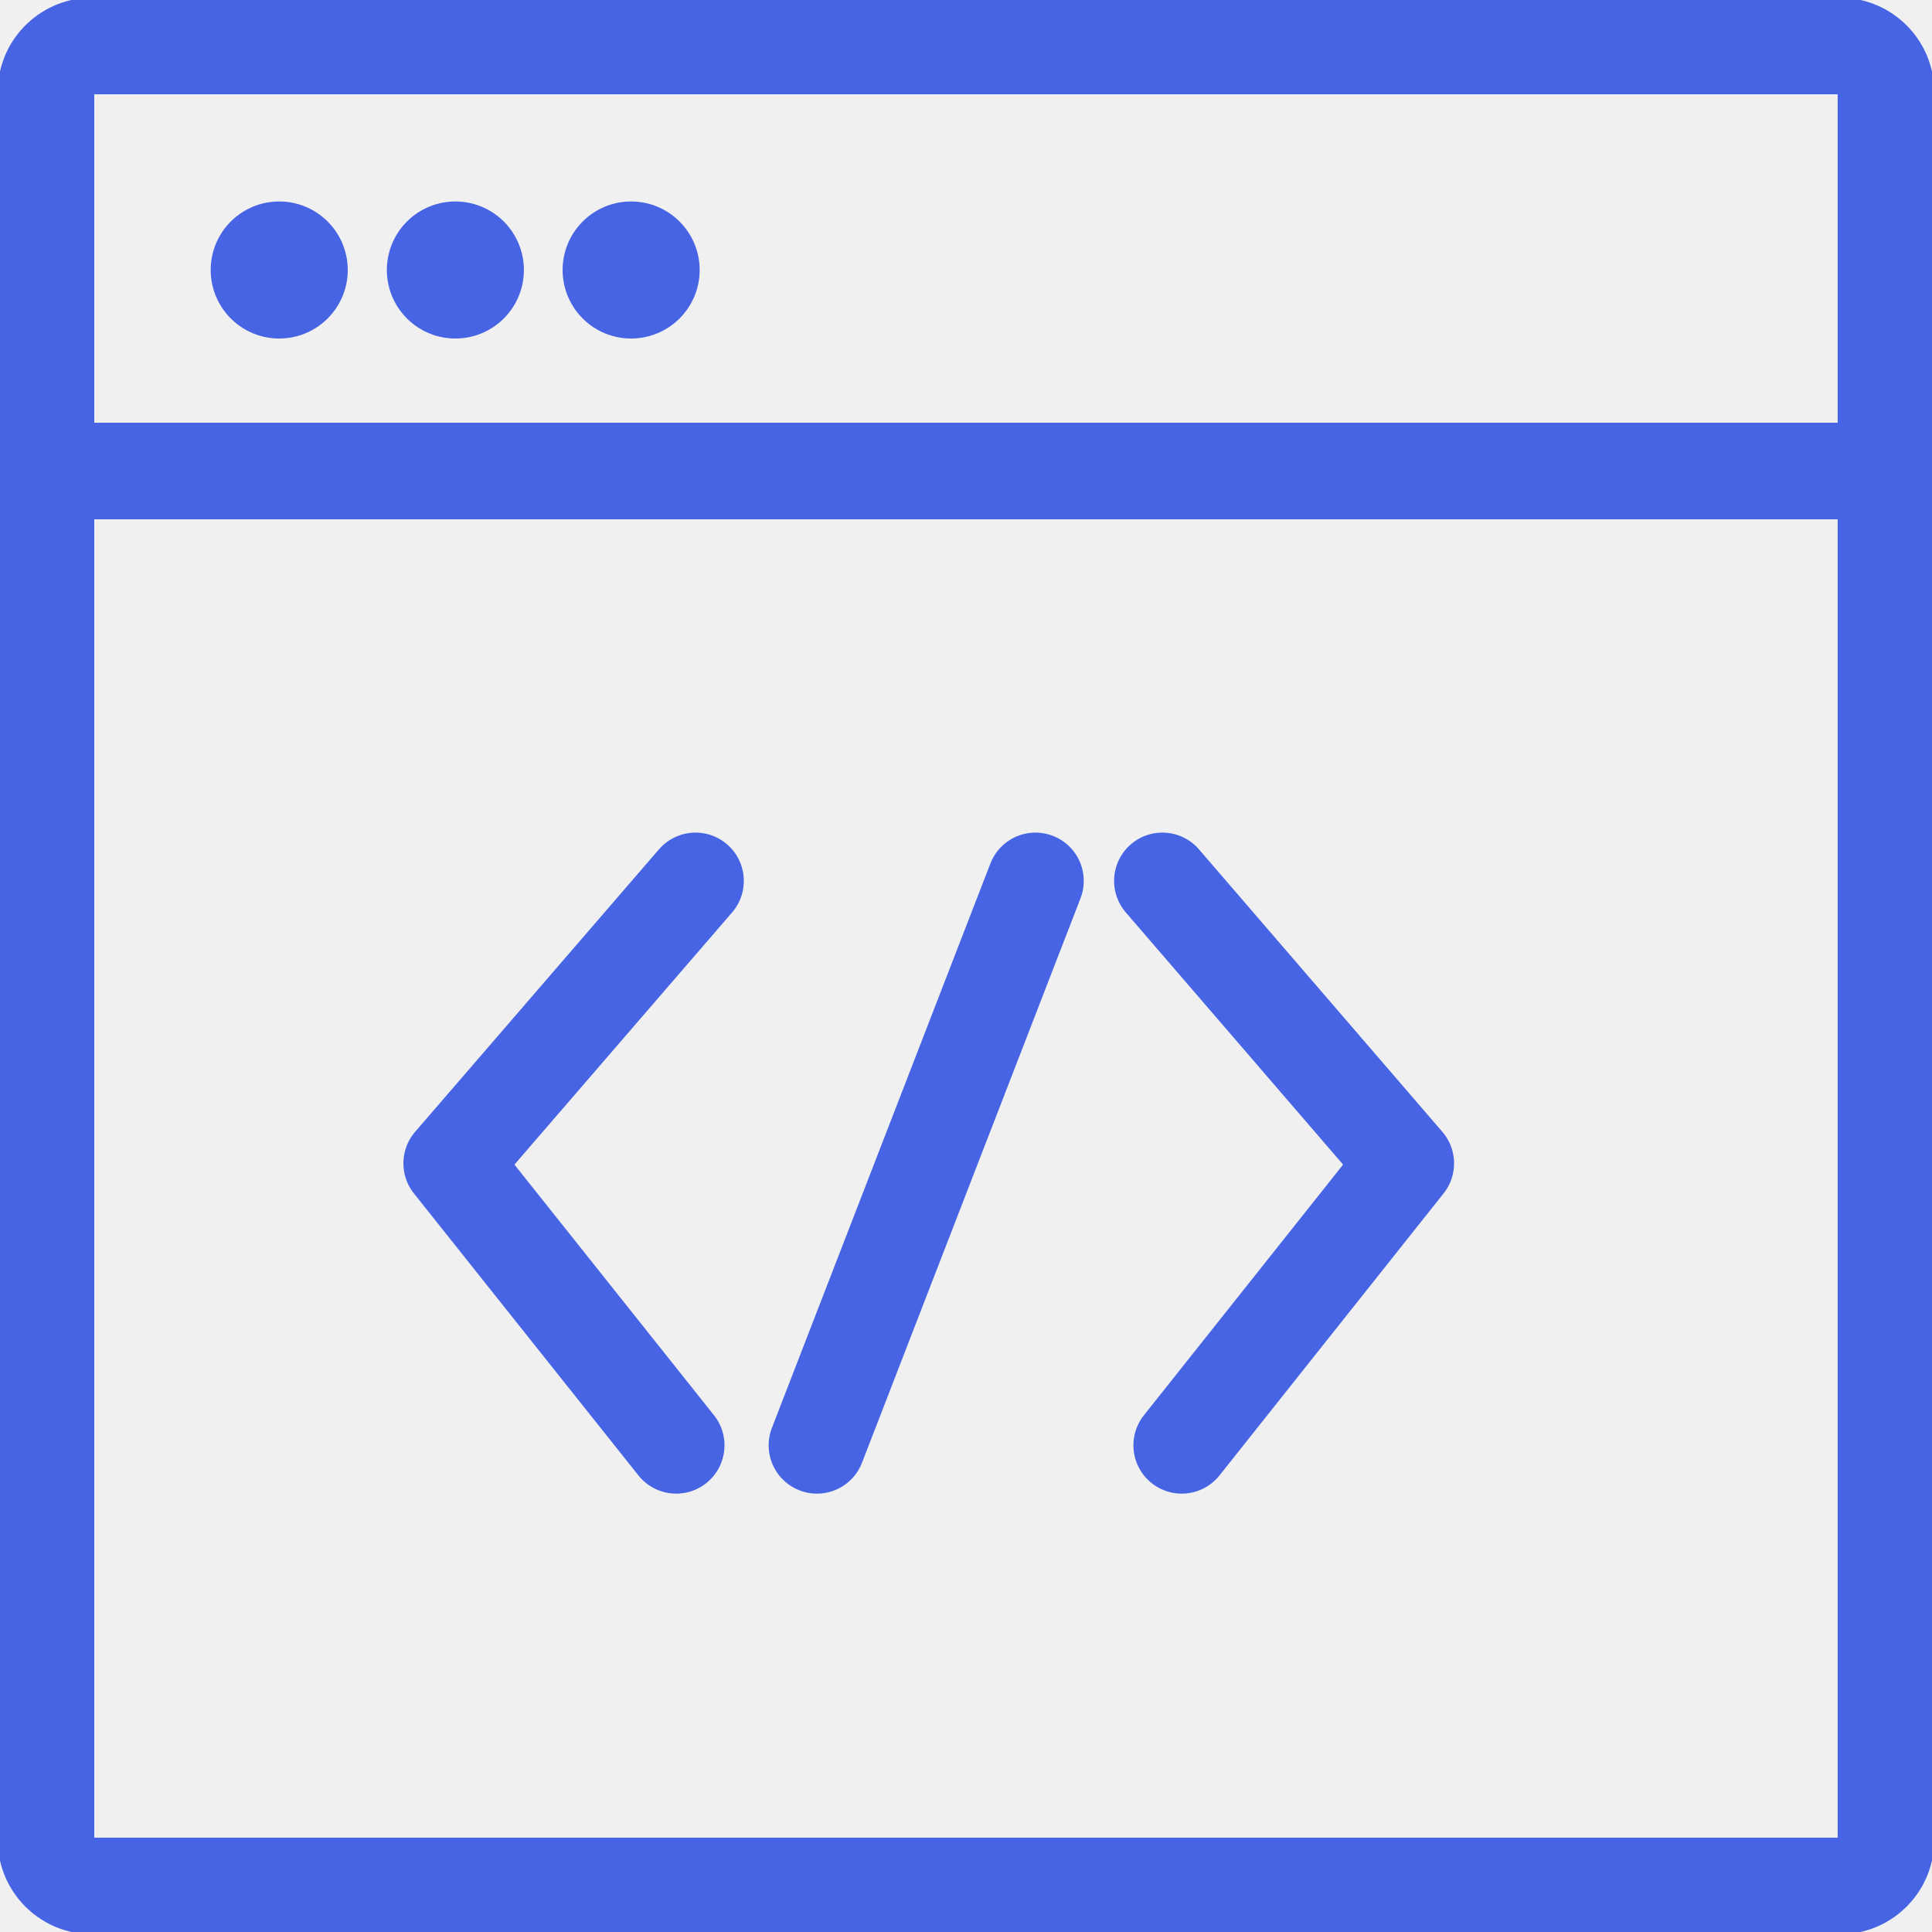
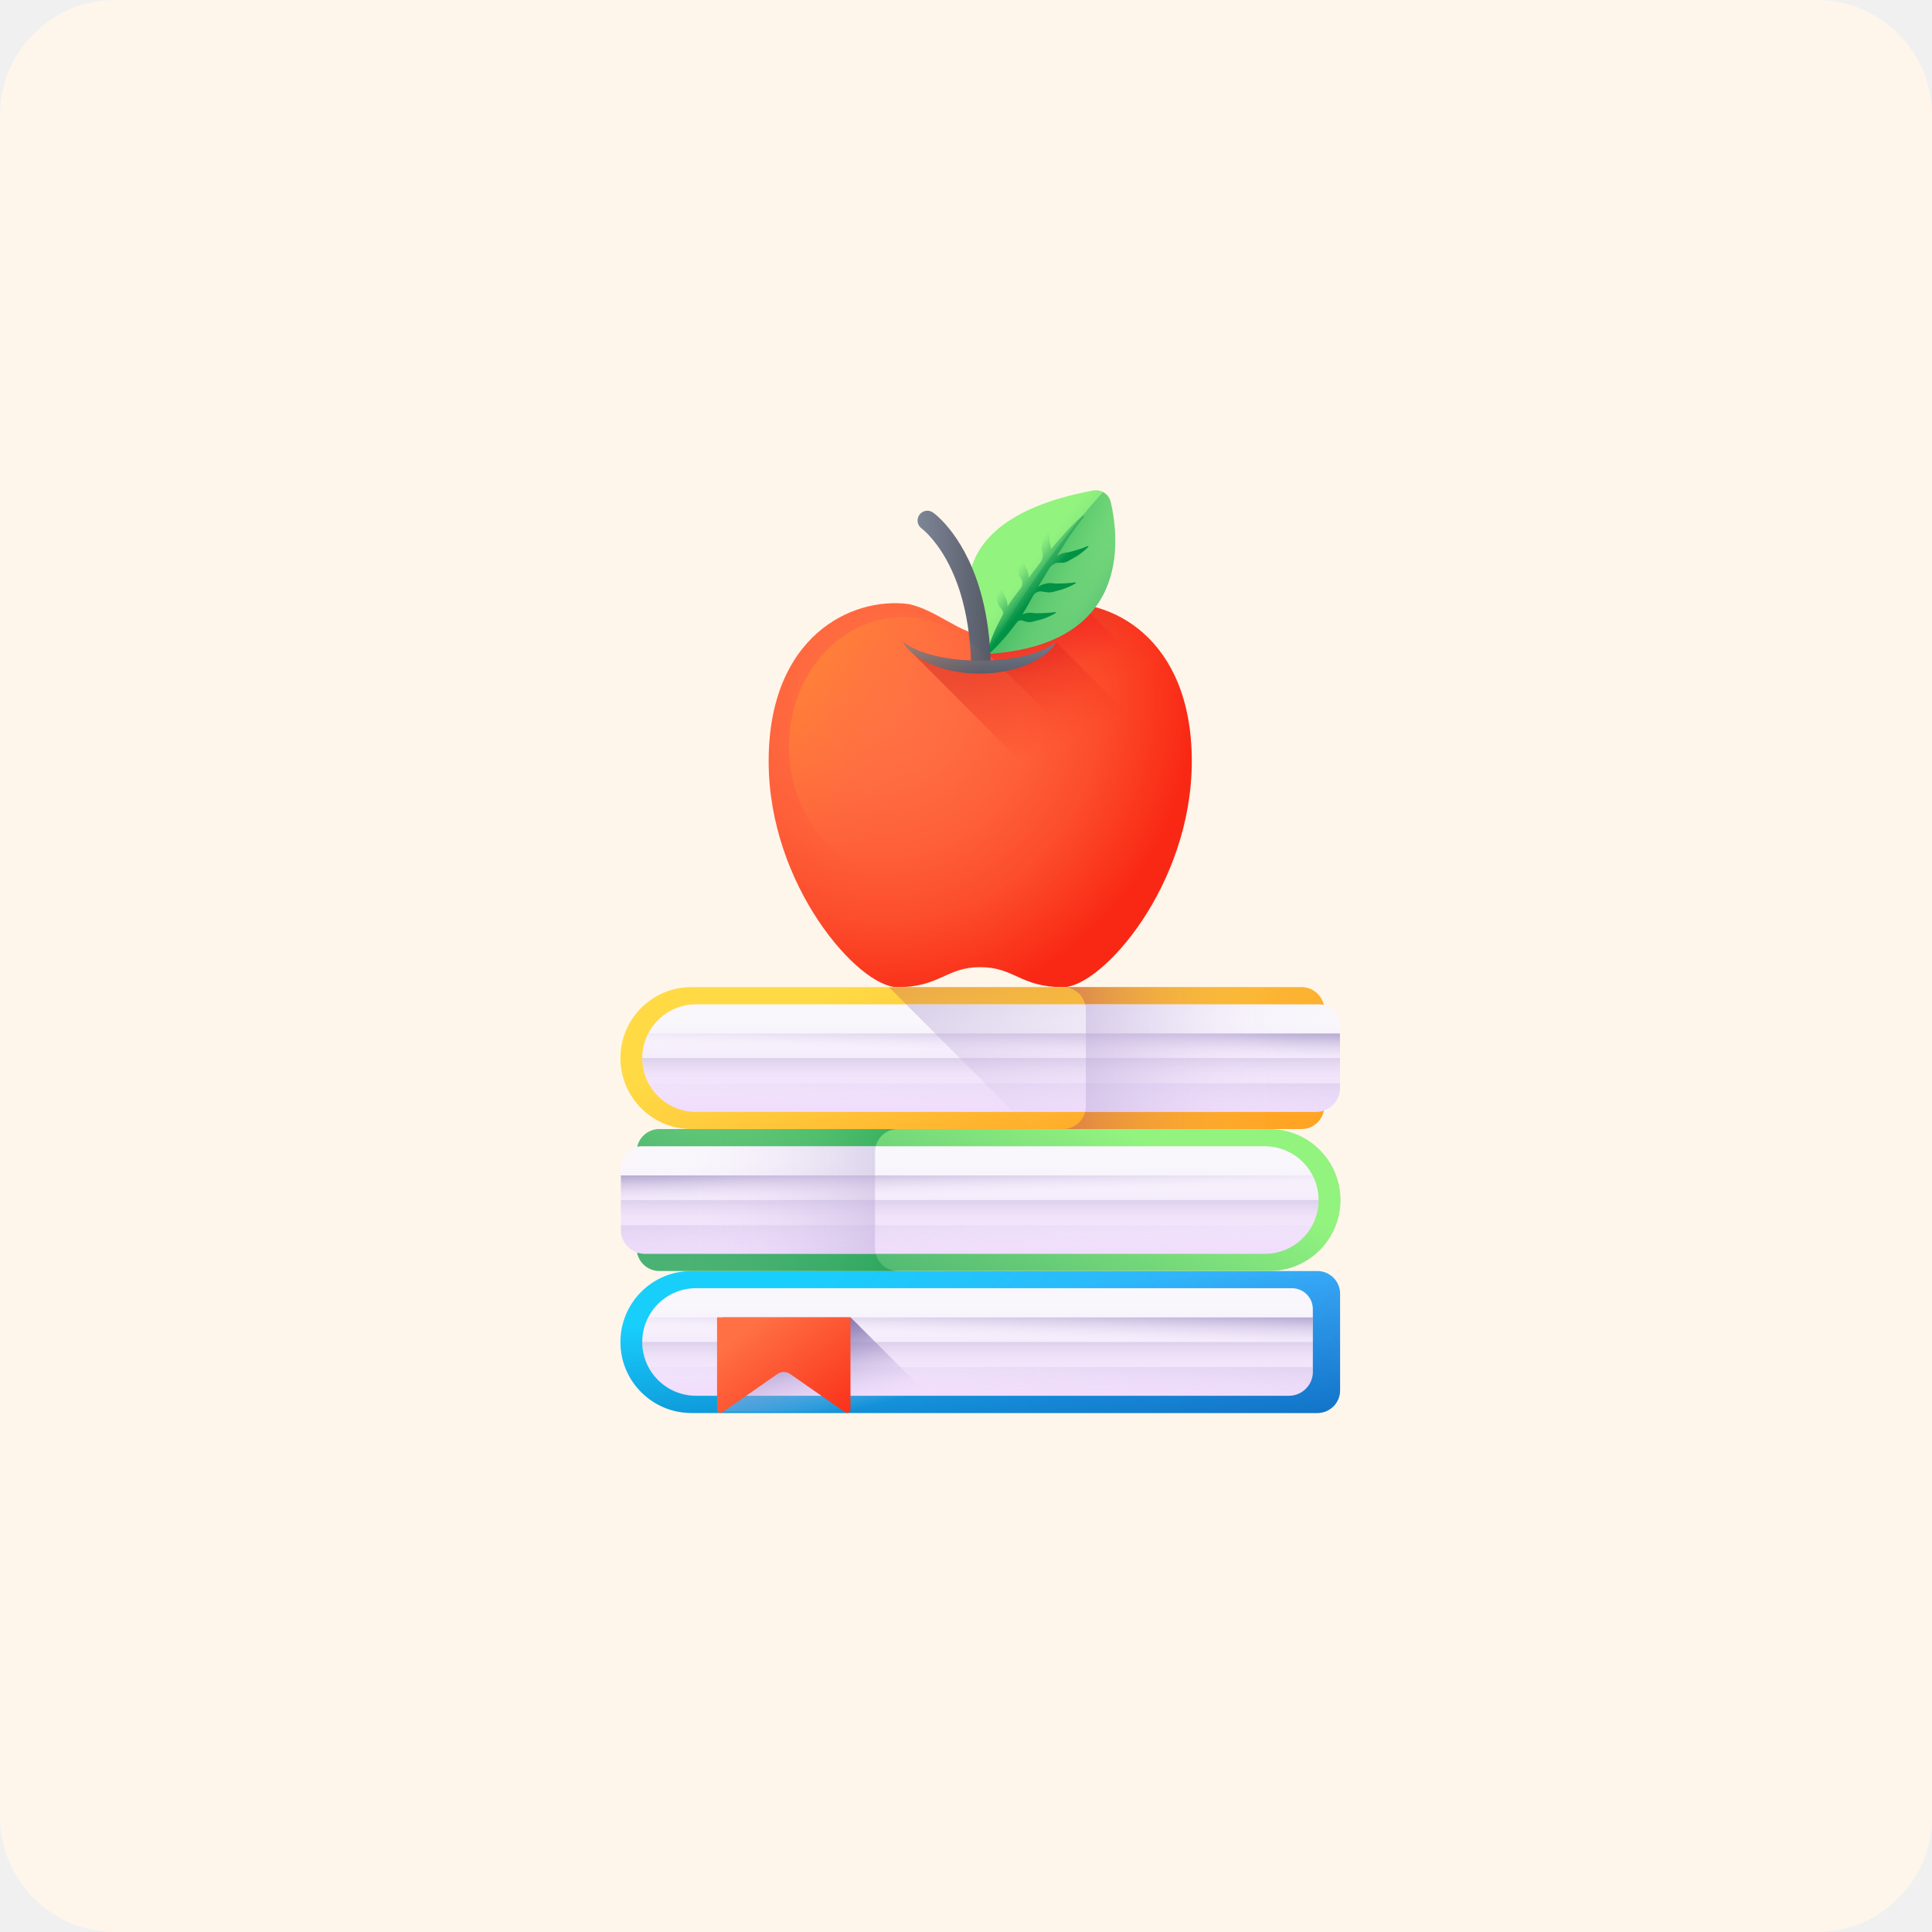
- <svg xmlns="http://www.w3.org/2000/svg" width="40" height="40" viewBox="0 0 40 40" fill="none" data-inject-url="https://edublink.html.devsblink.com/assets/images/animated-svg-icons/off-campus-programs.svg" class="svgInject">
-   <path d="M38.095 39.047H1.905C1.381 39.047 0.952 38.619 0.952 38.095V1.905C0.952 1.381 1.381 0.952 1.905 0.952H38.095C38.619 0.952 39.047 1.381 39.047 1.905V38.095C39.047 38.619 38.619 39.047 38.095 39.047Z" stroke="#4664e4" stroke-width="2" stroke-miterlimit="10" style="stroke-dasharray: 151, 153; stroke-dashoffset: 0;" />
-   <path d="M0.952 9.752H39.047" stroke="#4664e4" stroke-width="2" stroke-miterlimit="10" style="stroke-dasharray: 39, 41; stroke-dashoffset: 0;" />
-   <path d="M14.4 18.238L9.352 24.086L14 29.924" stroke="#4664e4" stroke-width="2" stroke-miterlimit="10" stroke-linecap="round" stroke-linejoin="round" style="stroke-dasharray: 16, 18; stroke-dashoffset: 0;" />
-   <path d="M24.066 18.238L29.105 24.086L24.466 29.924" stroke="#4664e4" stroke-width="2" stroke-miterlimit="10" stroke-linecap="round" stroke-linejoin="round" style="stroke-dasharray: 16, 18; stroke-dashoffset: 0;" />
-   <path d="M21.438 18.238L16.914 29.924" stroke="#4664e4" stroke-width="2" stroke-miterlimit="10" stroke-linecap="round" stroke-linejoin="round" style="stroke-dasharray: 13, 15; stroke-dashoffset: 0;" />
-   <path d="M5.781 6.009C6.012 6.009 6.2 5.821 6.2 5.59C6.2 5.359 6.012 5.171 5.781 5.171C5.549 5.171 5.362 5.359 5.362 5.59C5.362 5.821 5.549 6.009 5.781 6.009Z" stroke="#4664e4" stroke-width="2" stroke-miterlimit="10" stroke-linecap="round" stroke-linejoin="round" style="stroke-dasharray: 3, 5; stroke-dashoffset: 0;" />
-   <path d="M9.428 6.009C9.66 6.009 9.847 5.821 9.847 5.59C9.847 5.359 9.66 5.171 9.428 5.171C9.197 5.171 9.009 5.359 9.009 5.59C9.009 5.821 9.197 6.009 9.428 6.009Z" stroke="#4664e4" stroke-width="2" stroke-miterlimit="10" stroke-linecap="round" stroke-linejoin="round" style="stroke-dasharray: 3, 5; stroke-dashoffset: 0;" />
-   <path d="M13.066 6.009C13.298 6.009 13.486 5.821 13.486 5.59C13.486 5.359 13.298 5.171 13.066 5.171C12.835 5.171 12.648 5.359 12.648 5.59C12.648 5.821 12.835 6.009 13.066 6.009Z" stroke="#4664e4" stroke-width="2" stroke-miterlimit="10" stroke-linecap="round" stroke-linejoin="round" style="stroke-dasharray: 3, 5; stroke-dashoffset: 0;" />
+ <svg xmlns="http://www.w3.org/2000/svg" width="67" height="67" viewBox="0 0 67 67" fill="none">
+   <rect width="67" height="67" rx="4" fill="#FFF6EB" />
+   <g clip-path="url(#clip0_170_7054)">
+     <path d="M36.472 20.948C35.525 21.152 34.637 21.989 33.993 21.989C33.349 21.989 32.461 21.152 31.514 20.948C29.506 20.686 26.656 22.089 26.656 26.401C26.656 30.714 29.779 34.234 31.118 34.234C32.605 34.234 32.803 33.54 33.993 33.54C35.183 33.54 35.381 34.234 36.868 34.234C38.207 34.234 41.33 30.714 41.33 26.401C41.33 22.089 38.48 20.686 36.472 20.948Z" fill="url(#paint0_radial_170_7054)" />
+     <path d="M37.496 20.957C37.144 20.907 36.798 20.906 36.474 20.948C35.527 21.152 34.639 21.989 33.995 21.989C33.979 21.989 33.962 21.988 33.945 21.987V23.037L34.823 23.201L40.867 24.328L37.496 20.957Z" fill="url(#paint1_linear_170_7054)" />
+     <path d="M36.47 20.948C35.524 21.152 34.636 21.989 33.992 21.989C33.959 21.989 33.925 21.987 33.891 21.983C34.033 22.323 34.18 22.563 34.232 22.645C34.231 22.65 34.229 22.655 34.228 22.661L34.252 22.675L34.276 22.69L40.872 29.283C41.155 28.39 41.328 27.418 41.328 26.401C41.328 22.089 38.478 20.686 36.47 20.948Z" fill="url(#paint2_linear_170_7054)" />
+     <path d="M34.254 22.674C34.254 22.674 31.227 18.256 37.91 17.009C38.189 16.957 38.458 17.136 38.522 17.413C38.826 18.742 39.195 22.369 34.254 22.674Z" fill="url(#paint3_linear_170_7054)" />
+     <path d="M38.517 17.413C38.482 17.26 38.383 17.137 38.255 17.066C36.041 19.481 34.25 22.675 34.25 22.675C39.191 22.369 38.822 18.743 38.517 17.413Z" fill="url(#paint4_linear_170_7054)" />
+     <path d="M37.415 19.05C37.363 19.068 37.31 19.083 37.258 19.098C37.206 19.113 37.154 19.129 37.101 19.141C37.049 19.155 36.994 19.161 36.941 19.167C36.887 19.174 36.837 19.189 36.788 19.211C36.74 19.235 36.692 19.26 36.645 19.292C36.684 19.229 36.724 19.166 36.763 19.103L36.959 18.797C37.023 18.695 37.094 18.598 37.16 18.496C37.296 18.296 37.439 18.103 37.596 17.918L37.557 17.877L37.417 17.997L37.347 18.058C37.324 18.079 37.303 18.101 37.281 18.122C37.195 18.209 37.104 18.294 37.023 18.386C36.855 18.565 36.696 18.751 36.536 18.937C36.506 18.974 36.476 19.01 36.446 19.047C36.446 19.008 36.444 18.969 36.434 18.93C36.422 18.877 36.409 18.824 36.404 18.77C36.397 18.716 36.394 18.662 36.39 18.608C36.386 18.554 36.381 18.499 36.381 18.444C36.374 18.334 36.378 18.223 36.379 18.109L36.349 18.101C36.3 18.205 36.258 18.313 36.226 18.424C36.209 18.48 36.196 18.536 36.183 18.593C36.172 18.65 36.161 18.708 36.154 18.765C36.146 18.823 36.134 18.882 36.126 18.941C36.118 18.999 36.12 19.058 36.135 19.116C36.138 19.127 36.141 19.139 36.145 19.15C36.182 19.272 36.155 19.405 36.076 19.506L36.075 19.508C35.938 19.684 35.805 19.862 35.671 20.04C35.669 19.985 35.664 19.933 35.656 19.881C35.646 19.828 35.63 19.778 35.605 19.731C35.58 19.683 35.554 19.634 35.535 19.584C35.515 19.533 35.498 19.482 35.481 19.43C35.464 19.379 35.445 19.327 35.431 19.274C35.397 19.168 35.373 19.06 35.346 18.95L35.314 18.95C35.293 19.062 35.279 19.178 35.276 19.293C35.274 19.352 35.276 19.409 35.277 19.468C35.281 19.526 35.285 19.584 35.292 19.642C35.299 19.7 35.302 19.759 35.308 19.819C35.316 19.878 35.333 19.934 35.361 19.986C35.374 20.009 35.388 20.032 35.403 20.054C35.477 20.161 35.469 20.305 35.389 20.408C35.321 20.496 35.252 20.585 35.184 20.674C35.098 20.786 35.018 20.903 34.942 21.022C34.94 20.975 34.935 20.929 34.928 20.884C34.919 20.831 34.902 20.781 34.877 20.733C34.852 20.686 34.826 20.637 34.807 20.587C34.788 20.536 34.771 20.485 34.753 20.433C34.736 20.382 34.718 20.33 34.703 20.277C34.67 20.171 34.646 20.063 34.618 19.953L34.587 19.953C34.565 20.065 34.552 20.18 34.549 20.296C34.546 20.354 34.548 20.412 34.549 20.471C34.553 20.529 34.557 20.587 34.564 20.645C34.571 20.703 34.575 20.762 34.581 20.822C34.588 20.88 34.605 20.937 34.634 20.989C34.663 21.041 34.697 21.09 34.74 21.135C34.789 21.187 34.801 21.262 34.769 21.326C34.684 21.489 34.534 21.786 34.465 21.949C34.371 22.177 34.284 22.41 34.227 22.659L34.275 22.689C34.47 22.523 34.64 22.344 34.802 22.159C34.964 21.975 35.116 21.784 35.26 21.589C35.262 21.585 35.265 21.582 35.267 21.579C35.314 21.516 35.396 21.496 35.468 21.525C35.522 21.547 35.577 21.561 35.631 21.569C35.69 21.578 35.749 21.575 35.807 21.561C35.864 21.546 35.921 21.529 35.978 21.515C36.035 21.502 36.091 21.486 36.147 21.47C36.202 21.45 36.257 21.432 36.311 21.41C36.418 21.366 36.522 21.314 36.62 21.255L36.609 21.225C36.496 21.238 36.386 21.253 36.275 21.258C36.221 21.262 36.166 21.263 36.111 21.265C36.057 21.267 36.003 21.268 35.949 21.267C35.895 21.267 35.84 21.259 35.787 21.253C35.733 21.246 35.681 21.247 35.628 21.257C35.571 21.268 35.514 21.283 35.455 21.305C35.524 21.198 35.589 21.089 35.65 20.977C35.699 20.888 35.765 20.768 35.824 20.663C35.887 20.551 36.014 20.488 36.139 20.514C36.201 20.527 36.264 20.531 36.32 20.54C36.379 20.549 36.438 20.545 36.496 20.532C36.554 20.517 36.611 20.5 36.667 20.486C36.724 20.473 36.78 20.456 36.836 20.44C36.891 20.421 36.946 20.402 37 20.38C37.107 20.337 37.211 20.285 37.309 20.225L37.298 20.196C37.185 20.208 37.075 20.223 36.965 20.228C36.91 20.233 36.855 20.234 36.8 20.235C36.746 20.237 36.692 20.239 36.638 20.238C36.584 20.238 36.529 20.23 36.476 20.223C36.422 20.216 36.37 20.218 36.317 20.228C36.217 20.248 36.117 20.277 36.005 20.341C36.13 20.134 36.254 19.926 36.382 19.721L36.386 19.713C36.462 19.587 36.599 19.507 36.746 19.516C36.788 19.518 36.828 19.517 36.869 19.513C36.928 19.507 36.984 19.489 37.037 19.461C37.089 19.433 37.14 19.401 37.191 19.374C37.243 19.347 37.293 19.317 37.343 19.287C37.392 19.255 37.44 19.223 37.487 19.188C37.58 19.119 37.667 19.043 37.747 18.961L37.729 18.935C37.623 18.976 37.521 19.018 37.415 19.05Z" fill="url(#paint5_linear_170_7054)" />
+     <path d="M34.358 23.081C34.228 23.092 34.095 23.098 33.959 23.098C33.864 23.098 33.77 23.095 33.677 23.089C33.666 22.431 33.594 21.625 33.377 20.818C33.248 20.337 33.067 19.856 32.817 19.406C32.394 18.646 31.966 18.331 31.962 18.328C31.81 18.218 31.775 18.006 31.883 17.854C31.992 17.702 32.202 17.665 32.355 17.773C32.417 17.816 33.535 18.629 34.073 20.783C34.234 21.425 34.343 22.185 34.358 23.081Z" fill="url(#paint6_linear_170_7054)" />
+     <path d="M36.626 22.271C36.528 22.345 36.428 22.406 36.325 22.461C36.219 22.513 36.114 22.56 36.005 22.6C35.789 22.68 35.566 22.738 35.341 22.784C34.892 22.875 34.432 22.913 33.973 22.913C33.515 22.912 33.055 22.875 32.605 22.784C32.38 22.739 32.158 22.679 31.942 22.599C31.832 22.561 31.728 22.511 31.622 22.46C31.572 22.432 31.518 22.406 31.47 22.373C31.417 22.343 31.371 22.306 31.32 22.271C31.389 22.389 31.478 22.494 31.579 22.589L35.945 26.955C36.048 27.066 36.168 27.164 36.294 27.248C36.502 27.387 36.729 27.494 36.964 27.577C37.435 27.742 37.931 27.815 38.427 27.816C38.922 27.815 39.419 27.741 39.89 27.576C40.124 27.492 40.352 27.387 40.56 27.248C40.766 27.109 40.957 26.937 41.08 26.725L36.626 22.271Z" fill="url(#paint7_linear_170_7054)" />
+     <path d="M36.626 22.271C36.504 22.484 36.312 22.656 36.106 22.794C35.899 22.934 35.67 23.039 35.436 23.123C34.966 23.288 34.468 23.361 33.973 23.362C33.478 23.361 32.981 23.288 32.51 23.124C32.276 23.041 32.048 22.933 31.84 22.795C31.634 22.657 31.443 22.483 31.32 22.271C31.371 22.306 31.417 22.343 31.47 22.373C31.518 22.406 31.572 22.432 31.622 22.46C31.728 22.511 31.832 22.561 31.942 22.599C32.158 22.679 32.38 22.739 32.605 22.784C33.055 22.875 33.515 22.912 33.973 22.913C34.433 22.913 34.892 22.875 35.342 22.784C35.566 22.738 35.789 22.68 36.005 22.6C36.114 22.56 36.219 22.513 36.325 22.461C36.428 22.406 36.528 22.345 36.626 22.271Z" fill="url(#paint8_linear_170_7054)" />
+     <path d="M31.324 30.374C33.513 30.374 35.288 28.366 35.288 25.887C35.288 23.409 33.513 21.4 31.324 21.4C29.134 21.4 27.359 23.409 27.359 25.887C27.359 28.366 29.134 30.374 31.324 30.374Z" fill="url(#paint9_linear_170_7054)" />
+     <path d="M46.473 44.866V48.212C46.473 48.648 46.12 49.001 45.685 49.001H23.977C23.298 49.001 22.682 48.725 22.237 48.279C21.791 47.834 21.516 47.218 21.516 46.539C21.516 45.18 22.617 44.078 23.977 44.078H45.685C46.12 44.078 46.473 44.431 46.473 44.866Z" fill="url(#paint10_linear_170_7054)" />
+     <path d="M46.473 44.866V48.212C46.473 48.648 46.12 49.001 45.685 49.001H23.977C23.298 49.001 22.682 48.725 22.237 48.279C21.791 47.834 21.516 47.218 21.516 46.539C21.516 45.18 22.617 44.078 23.977 44.078H45.685C46.12 44.078 46.473 44.431 46.473 44.866Z" fill="url(#paint11_linear_170_7054)" />
+     <path d="M44.698 48.404H24.138C23.108 48.404 22.273 47.569 22.273 46.539C22.273 45.509 23.108 44.674 24.138 44.674H44.803C45.203 44.674 45.528 44.998 45.528 45.398V47.574C45.528 48.032 45.156 48.404 44.698 48.404Z" fill="url(#paint12_linear_170_7054)" />
+     <path d="M22.492 47.41C22.805 48.001 23.426 48.403 24.141 48.403H44.7C45.159 48.403 45.53 48.032 45.53 47.574V47.41H22.492V47.41Z" fill="url(#paint13_linear_170_7054)" />
+     <path d="M24.138 48.404H44.698C45.156 48.404 45.528 48.032 45.528 47.574V46.539H22.273C22.273 47.569 23.108 48.404 24.138 48.404Z" fill="url(#paint14_linear_170_7054)" />
+     <path d="M22.481 45.685C22.349 45.941 22.273 46.232 22.273 46.539C22.273 47.569 23.108 48.404 24.138 48.404H44.698C45.156 48.404 45.528 48.033 45.528 47.575V45.686H22.481V45.685Z" fill="url(#paint15_linear_170_7054)" />
+     <path d="M29.499 45.685L32.77 48.956H25.055V45.685H29.499Z" fill="url(#paint16_linear_170_7054)" />
+     <path d="M24.867 45.685V48.884C24.867 48.978 24.973 49.033 25.049 48.98L26.961 47.648C27.093 47.556 27.268 47.556 27.4 47.648L29.311 48.98C29.388 49.033 29.494 48.978 29.494 48.884V45.685H24.867Z" fill="url(#paint17_linear_170_7054)" />
+     <path d="M22.078 39.943V43.288C22.078 43.724 22.431 44.077 22.866 44.077H44.026C44.706 44.077 45.322 43.801 45.767 43.356C46.212 42.91 46.488 42.295 46.488 41.615C46.488 40.256 45.386 39.154 44.026 39.154H22.866C22.431 39.154 22.078 39.507 22.078 39.943Z" fill="url(#paint18_linear_170_7054)" />
+     <path d="M22.866 39.156H31.134C30.699 39.156 30.346 39.509 30.346 39.944V43.29C30.346 43.726 30.699 44.078 31.134 44.078H22.866C22.431 44.078 22.078 43.726 22.078 43.29V39.944C22.078 39.509 22.431 39.156 22.866 39.156Z" fill="url(#paint19_linear_170_7054)" />
+     <path d="M22.361 43.482H43.862C44.892 43.482 45.727 42.647 45.727 41.617C45.727 40.587 44.892 39.752 43.862 39.752H22.256C21.856 39.752 21.531 40.076 21.531 40.477V42.652C21.531 43.11 21.903 43.482 22.361 43.482Z" fill="url(#paint20_linear_170_7054)" />
+     <path d="M45.511 42.488C45.198 43.079 44.577 43.481 43.862 43.481H22.361C21.903 43.481 21.531 43.11 21.531 42.652V42.488H45.511V42.488Z" fill="url(#paint21_linear_170_7054)" />
+     <path d="M43.862 43.482H22.361C21.903 43.482 21.531 43.111 21.531 42.653V41.617H45.727C45.727 42.647 44.892 43.482 43.862 43.482Z" fill="url(#paint22_linear_170_7054)" />
+     <path d="M45.52 40.762C45.652 41.018 45.727 41.308 45.727 41.616C45.727 42.645 44.892 43.48 43.862 43.48H22.361C21.903 43.48 21.531 43.109 21.531 42.651V40.762H45.52V40.762Z" fill="url(#paint23_linear_170_7054)" />
+     <path d="M22.24 39.752H30.369C30.354 39.813 30.345 39.877 30.345 39.944V43.29C30.345 43.356 30.354 43.42 30.369 43.482H22.345C21.887 43.482 21.516 43.11 21.516 42.652V40.477C21.516 40.076 21.84 39.752 22.24 39.752Z" fill="url(#paint24_linear_170_7054)" />
+     <path d="M45.925 35.021V38.367C45.925 38.802 45.572 39.155 45.137 39.155H23.977C23.298 39.155 22.682 38.879 22.237 38.434C21.791 37.988 21.516 37.373 21.516 36.693C21.516 35.334 22.617 34.232 23.977 34.232H45.137C45.572 34.232 45.925 34.585 45.925 35.021Z" fill="url(#paint25_linear_170_7054)" />
+     <path d="M45.14 39.155C45.575 39.155 45.928 38.802 45.928 38.367V35.021C45.928 34.585 45.575 34.232 45.14 34.232H30.828L35.751 39.155H45.14V39.155Z" fill="url(#paint26_linear_170_7054)" />
+     <path d="M45.135 34.232H36.867C37.303 34.232 37.655 34.585 37.655 35.021V38.367C37.655 38.802 37.302 39.155 36.867 39.155H45.135C45.571 39.155 45.923 38.802 45.923 38.367V35.021C45.923 34.585 45.571 34.232 45.135 34.232Z" fill="url(#paint27_linear_170_7054)" />
+     <path d="M45.64 38.56H24.138C23.108 38.56 22.273 37.725 22.273 36.695C22.273 35.665 23.108 34.83 24.138 34.83H45.745C46.145 34.83 46.469 35.154 46.469 35.555V37.73C46.469 38.188 46.098 38.56 45.64 38.56Z" fill="url(#paint28_linear_170_7054)" />
+     <path d="M22.492 37.566C22.805 38.157 23.426 38.56 24.141 38.56H45.642C46.1 38.56 46.472 38.188 46.472 37.73V37.566H22.492V37.566Z" fill="url(#paint29_linear_170_7054)" />
+     <path d="M24.138 38.558H45.64C46.098 38.558 46.469 38.187 46.469 37.729V36.693H22.273C22.273 37.723 23.108 38.558 24.138 38.558Z" fill="url(#paint30_linear_170_7054)" />
+     <path d="M22.481 35.84C22.349 36.096 22.273 36.386 22.273 36.694C22.273 37.724 23.108 38.559 24.138 38.559H45.64C46.098 38.559 46.469 38.187 46.469 37.729V35.84H22.481V35.84Z" fill="url(#paint31_linear_170_7054)" />
+     <path d="M31.422 34.83L35.151 38.56H45.643C45.737 38.56 45.827 38.543 45.911 38.515C45.92 38.467 45.925 38.418 45.925 38.368V35.022C45.925 34.962 45.918 34.904 45.905 34.848C45.855 34.837 45.802 34.83 45.748 34.83H31.422V34.83Z" fill="url(#paint32_linear_170_7054)" />
+     <path d="M45.762 34.83H37.633C37.648 34.892 37.657 34.956 37.657 35.022V38.368C37.657 38.434 37.648 38.498 37.633 38.56H45.657C46.115 38.56 46.486 38.188 46.486 37.73V35.555C46.486 35.154 46.162 34.83 45.762 34.83Z" fill="url(#paint33_linear_170_7054)" />
+   </g>
+   <defs>
+     <radialGradient id="paint0_radial_170_7054" cx="0" cy="0" r="1" gradientUnits="userSpaceOnUse" gradientTransform="translate(30.5746 24.3505) scale(10.7717 10.7717)">
+       <stop stop-color="#FF7044" />
+       <stop offset="0.239" stop-color="#FF6C41" />
+       <stop offset="0.473" stop-color="#FE603A" />
+       <stop offset="0.705" stop-color="#FC4D2C" />
+       <stop offset="0.935" stop-color="#FA311A" />
+       <stop offset="1" stop-color="#F92814" />
+     </radialGradient>
+     <linearGradient id="paint1_linear_170_7054" x1="37.228" y1="23.062" x2="36.396" y2="20.17" gradientUnits="userSpaceOnUse">
+       <stop stop-color="#FF1D25" stop-opacity="0" />
+       <stop offset="1" stop-color="#FF1D25" />
+     </linearGradient>
+     <linearGradient id="paint2_linear_170_7054" x1="38.017" y1="23.967" x2="35.155" y2="18.951" gradientUnits="userSpaceOnUse">
+       <stop stop-color="#F92814" stop-opacity="0" />
+       <stop offset="1" stop-color="#C1272D" />
+     </linearGradient>
+     <linearGradient id="paint3_linear_170_7054" x1="35.778" y1="19.497" x2="39.118" y2="22.036" gradientUnits="userSpaceOnUse">
+       <stop stop-color="#92F37F" />
+       <stop offset="1" stop-color="#4AB272" />
+     </linearGradient>
+     <linearGradient id="paint4_linear_170_7054" x1="37.733" y1="20.691" x2="34.834" y2="19.077" gradientUnits="userSpaceOnUse">
+       <stop stop-color="#4AB272" stop-opacity="0" />
+       <stop offset="1" stop-color="#009245" />
+     </linearGradient>
+     <linearGradient id="paint5_linear_170_7054" x1="35.258" y1="19.738" x2="36.07" y2="20.41" gradientUnits="userSpaceOnUse">
+       <stop stop-color="#4AB272" stop-opacity="0" />
+       <stop offset="1" stop-color="#009245" />
+     </linearGradient>
+     <linearGradient id="paint6_linear_170_7054" x1="31.82" y1="20.404" x2="34.358" y2="20.404" gradientUnits="userSpaceOnUse">
+       <stop stop-color="#7E8595" />
+       <stop offset="1" stop-color="#555A66" />
+     </linearGradient>
+     <linearGradient id="paint7_linear_170_7054" x1="36.795" y1="25.784" x2="33.916" y2="19.56" gradientUnits="userSpaceOnUse">
+       <stop stop-color="#F92814" stop-opacity="0" />
+       <stop offset="1" stop-color="#C1272D" />
+     </linearGradient>
+     <linearGradient id="paint8_linear_170_7054" x1="33.973" y1="21.942" x2="33.973" y2="23.539" gradientUnits="userSpaceOnUse">
+       <stop stop-color="#7E8595" />
+       <stop offset="1" stop-color="#555A66" />
+     </linearGradient>
+     <linearGradient id="paint9_linear_170_7054" x1="32.006" y1="26.348" x2="24.211" y2="21.093" gradientUnits="userSpaceOnUse">
+       <stop stop-color="#FF7044" stop-opacity="0" />
+       <stop offset="0.25" stop-color="#FF813A" stop-opacity="0.25" />
+       <stop offset="0.719" stop-color="#FF9A2B" stop-opacity="0.719" />
+       <stop offset="1" stop-color="#FFA425" />
+     </linearGradient>
+     <linearGradient id="paint10_linear_170_7054" x1="29.919" y1="41.855" x2="43.394" y2="55.702" gradientUnits="userSpaceOnUse">
+       <stop stop-color="#18CFFC" />
+       <stop offset="1" stop-color="#4A98F7" />
+     </linearGradient>
+     <linearGradient id="paint11_linear_170_7054" x1="33.918" y1="44.865" x2="34.483" y2="51.359" gradientUnits="userSpaceOnUse">
+       <stop stop-color="#0469BC" stop-opacity="0" />
+       <stop offset="1" stop-color="#0469BC" />
+     </linearGradient>
+     <linearGradient id="paint12_linear_170_7054" x1="33.901" y1="45.235" x2="33.901" y2="48.344" gradientUnits="userSpaceOnUse">
+       <stop stop-color="#F9F7FC" />
+       <stop offset="1" stop-color="#F0DDFC" />
+     </linearGradient>
+     <linearGradient id="paint13_linear_170_7054" x1="33.975" y1="48.44" x2="34.142" y2="44.132" gradientUnits="userSpaceOnUse">
+       <stop stop-color="#F0DDFC" stop-opacity="0" />
+       <stop offset="0.289" stop-color="#C8B7E0" stop-opacity="0.289" />
+       <stop offset="0.592" stop-color="#A595C8" stop-opacity="0.592" />
+       <stop offset="0.84" stop-color="#8F81B8" stop-opacity="0.84" />
+       <stop offset="1" stop-color="#8779B3" />
+     </linearGradient>
+     <linearGradient id="paint14_linear_170_7054" x1="33.901" y1="47.453" x2="33.901" y2="45.277" gradientUnits="userSpaceOnUse">
+       <stop stop-color="#F0DDFC" stop-opacity="0" />
+       <stop offset="0.289" stop-color="#C8B7E0" stop-opacity="0.289" />
+       <stop offset="0.592" stop-color="#A595C8" stop-opacity="0.592" />
+       <stop offset="0.84" stop-color="#8F81B8" stop-opacity="0.84" />
+       <stop offset="1" stop-color="#8779B3" />
+     </linearGradient>
+     <linearGradient id="paint15_linear_170_7054" x1="33.921" y1="46.362" x2="33.962" y2="44.939" gradientUnits="userSpaceOnUse">
+       <stop stop-color="#F0DDFC" stop-opacity="0" />
+       <stop offset="0.289" stop-color="#C8B7E0" stop-opacity="0.289" />
+       <stop offset="0.592" stop-color="#A595C8" stop-opacity="0.592" />
+       <stop offset="0.84" stop-color="#8F81B8" stop-opacity="0.84" />
+       <stop offset="1" stop-color="#8779B3" />
+     </linearGradient>
+     <linearGradient id="paint16_linear_170_7054" x1="28.939" y1="49.064" x2="28.171" y2="46.037" gradientUnits="userSpaceOnUse">
+       <stop stop-color="#F0DDFC" stop-opacity="0" />
+       <stop offset="0.289" stop-color="#C8B7E0" stop-opacity="0.289" />
+       <stop offset="0.592" stop-color="#A595C8" stop-opacity="0.592" />
+       <stop offset="0.84" stop-color="#8F81B8" stop-opacity="0.84" />
+       <stop offset="1" stop-color="#8779B3" />
+     </linearGradient>
+     <linearGradient id="paint17_linear_170_7054" x1="26.13" y1="45.938" x2="29.26" y2="50.01" gradientUnits="userSpaceOnUse">
+       <stop stop-color="#FF7044" />
+       <stop offset="1" stop-color="#F92814" />
+     </linearGradient>
+     <linearGradient id="paint18_linear_170_7054" x1="35.75" y1="37.785" x2="32.048" y2="45.807" gradientUnits="userSpaceOnUse">
+       <stop stop-color="#92F37F" />
+       <stop offset="1" stop-color="#4AB272" />
+     </linearGradient>
+     <linearGradient id="paint19_linear_170_7054" x1="23.728" y1="41.617" x2="34.565" y2="41.617" gradientUnits="userSpaceOnUse">
+       <stop stop-color="#4AB272" stop-opacity="0" />
+       <stop offset="1" stop-color="#009245" />
+     </linearGradient>
+     <linearGradient id="paint20_linear_170_7054" x1="33.629" y1="40.313" x2="33.629" y2="43.423" gradientUnits="userSpaceOnUse">
+       <stop stop-color="#F9F7FC" />
+       <stop offset="1" stop-color="#F0DDFC" />
+     </linearGradient>
+     <linearGradient id="paint21_linear_170_7054" x1="33.558" y1="43.53" x2="33.387" y2="39.135" gradientUnits="userSpaceOnUse">
+       <stop stop-color="#F0DDFC" stop-opacity="0" />
+       <stop offset="0.289" stop-color="#C8B7E0" stop-opacity="0.289" />
+       <stop offset="0.592" stop-color="#A595C8" stop-opacity="0.592" />
+       <stop offset="0.84" stop-color="#8F81B8" stop-opacity="0.84" />
+       <stop offset="1" stop-color="#8779B3" />
+     </linearGradient>
+     <linearGradient id="paint22_linear_170_7054" x1="33.629" y1="42.531" x2="33.629" y2="40.355" gradientUnits="userSpaceOnUse">
+       <stop stop-color="#F0DDFC" stop-opacity="0" />
+       <stop offset="0.289" stop-color="#C8B7E0" stop-opacity="0.289" />
+       <stop offset="0.592" stop-color="#A595C8" stop-opacity="0.592" />
+       <stop offset="0.84" stop-color="#8F81B8" stop-opacity="0.84" />
+       <stop offset="1" stop-color="#8779B3" />
+     </linearGradient>
+     <linearGradient id="paint23_linear_170_7054" x1="33.609" y1="41.432" x2="33.567" y2="39.998" gradientUnits="userSpaceOnUse">
+       <stop stop-color="#F0DDFC" stop-opacity="0" />
+       <stop offset="0.289" stop-color="#C8B7E0" stop-opacity="0.289" />
+       <stop offset="0.592" stop-color="#A595C8" stop-opacity="0.592" />
+       <stop offset="0.84" stop-color="#8F81B8" stop-opacity="0.84" />
+       <stop offset="1" stop-color="#8779B3" />
+     </linearGradient>
+     <linearGradient id="paint24_linear_170_7054" x1="23.822" y1="41.617" x2="39.251" y2="41.617" gradientUnits="userSpaceOnUse">
+       <stop stop-color="#F0DDFC" stop-opacity="0" />
+       <stop offset="0.289" stop-color="#C8B7E0" stop-opacity="0.289" />
+       <stop offset="0.592" stop-color="#A595C8" stop-opacity="0.592" />
+       <stop offset="0.84" stop-color="#8F81B8" stop-opacity="0.84" />
+       <stop offset="1" stop-color="#8779B3" />
+     </linearGradient>
+     <linearGradient id="paint25_linear_170_7054" x1="32.254" y1="32.863" x2="35.956" y2="40.885" gradientUnits="userSpaceOnUse">
+       <stop stop-color="#FFDA45" />
+       <stop offset="1" stop-color="#FFA425" />
+     </linearGradient>
+     <linearGradient id="paint26_linear_170_7054" x1="39.769" y1="38.705" x2="35.565" y2="26.187" gradientUnits="userSpaceOnUse">
+       <stop stop-color="#FFDA45" stop-opacity="0" />
+       <stop offset="1" stop-color="#B53759" />
+     </linearGradient>
+     <linearGradient id="paint27_linear_170_7054" x1="44.274" y1="36.694" x2="33.437" y2="36.694" gradientUnits="userSpaceOnUse">
+       <stop stop-color="#FFDA45" stop-opacity="0" />
+       <stop offset="1" stop-color="#B53759" />
+     </linearGradient>
+     <linearGradient id="paint28_linear_170_7054" x1="34.371" y1="35.392" x2="34.371" y2="38.501" gradientUnits="userSpaceOnUse">
+       <stop stop-color="#F9F7FC" />
+       <stop offset="1" stop-color="#F0DDFC" />
+     </linearGradient>
+     <linearGradient id="paint29_linear_170_7054" x1="34.445" y1="38.608" x2="34.616" y2="34.213" gradientUnits="userSpaceOnUse">
+       <stop stop-color="#F0DDFC" stop-opacity="0" />
+       <stop offset="0.289" stop-color="#C8B7E0" stop-opacity="0.289" />
+       <stop offset="0.592" stop-color="#A595C8" stop-opacity="0.592" />
+       <stop offset="0.84" stop-color="#8F81B8" stop-opacity="0.84" />
+       <stop offset="1" stop-color="#8779B3" />
+     </linearGradient>
+     <linearGradient id="paint30_linear_170_7054" x1="34.371" y1="37.607" x2="34.371" y2="35.432" gradientUnits="userSpaceOnUse">
+       <stop stop-color="#F0DDFC" stop-opacity="0" />
+       <stop offset="0.289" stop-color="#C8B7E0" stop-opacity="0.289" />
+       <stop offset="0.592" stop-color="#A595C8" stop-opacity="0.592" />
+       <stop offset="0.84" stop-color="#8F81B8" stop-opacity="0.84" />
+       <stop offset="1" stop-color="#8779B3" />
+     </linearGradient>
+     <linearGradient id="paint31_linear_170_7054" x1="34.392" y1="36.511" x2="34.434" y2="35.077" gradientUnits="userSpaceOnUse">
+       <stop stop-color="#F0DDFC" stop-opacity="0" />
+       <stop offset="0.289" stop-color="#C8B7E0" stop-opacity="0.289" />
+       <stop offset="0.592" stop-color="#A595C8" stop-opacity="0.592" />
+       <stop offset="0.84" stop-color="#8F81B8" stop-opacity="0.84" />
+       <stop offset="1" stop-color="#8779B3" />
+     </linearGradient>
+     <linearGradient id="paint32_linear_170_7054" x1="40.947" y1="38.569" x2="31.881" y2="23.761" gradientUnits="userSpaceOnUse">
+       <stop stop-color="#F0DDFC" stop-opacity="0" />
+       <stop offset="0.289" stop-color="#C8B7E0" stop-opacity="0.289" />
+       <stop offset="0.592" stop-color="#A595C8" stop-opacity="0.592" />
+       <stop offset="0.84" stop-color="#8F81B8" stop-opacity="0.84" />
+       <stop offset="1" stop-color="#8779B3" />
+     </linearGradient>
+     <linearGradient id="paint33_linear_170_7054" x1="44.18" y1="36.695" x2="28.751" y2="36.695" gradientUnits="userSpaceOnUse">
+       <stop stop-color="#F0DDFC" stop-opacity="0" />
+       <stop offset="0.289" stop-color="#C8B7E0" stop-opacity="0.289" />
+       <stop offset="0.592" stop-color="#A595C8" stop-opacity="0.592" />
+       <stop offset="0.84" stop-color="#8F81B8" stop-opacity="0.84" />
+       <stop offset="1" stop-color="#8779B3" />
+     </linearGradient>
+     <clipPath id="clip0_170_7054">
+       <rect width="32" height="32" fill="white" transform="translate(18 17)" />
+     </clipPath>
+   </defs>
</svg>
